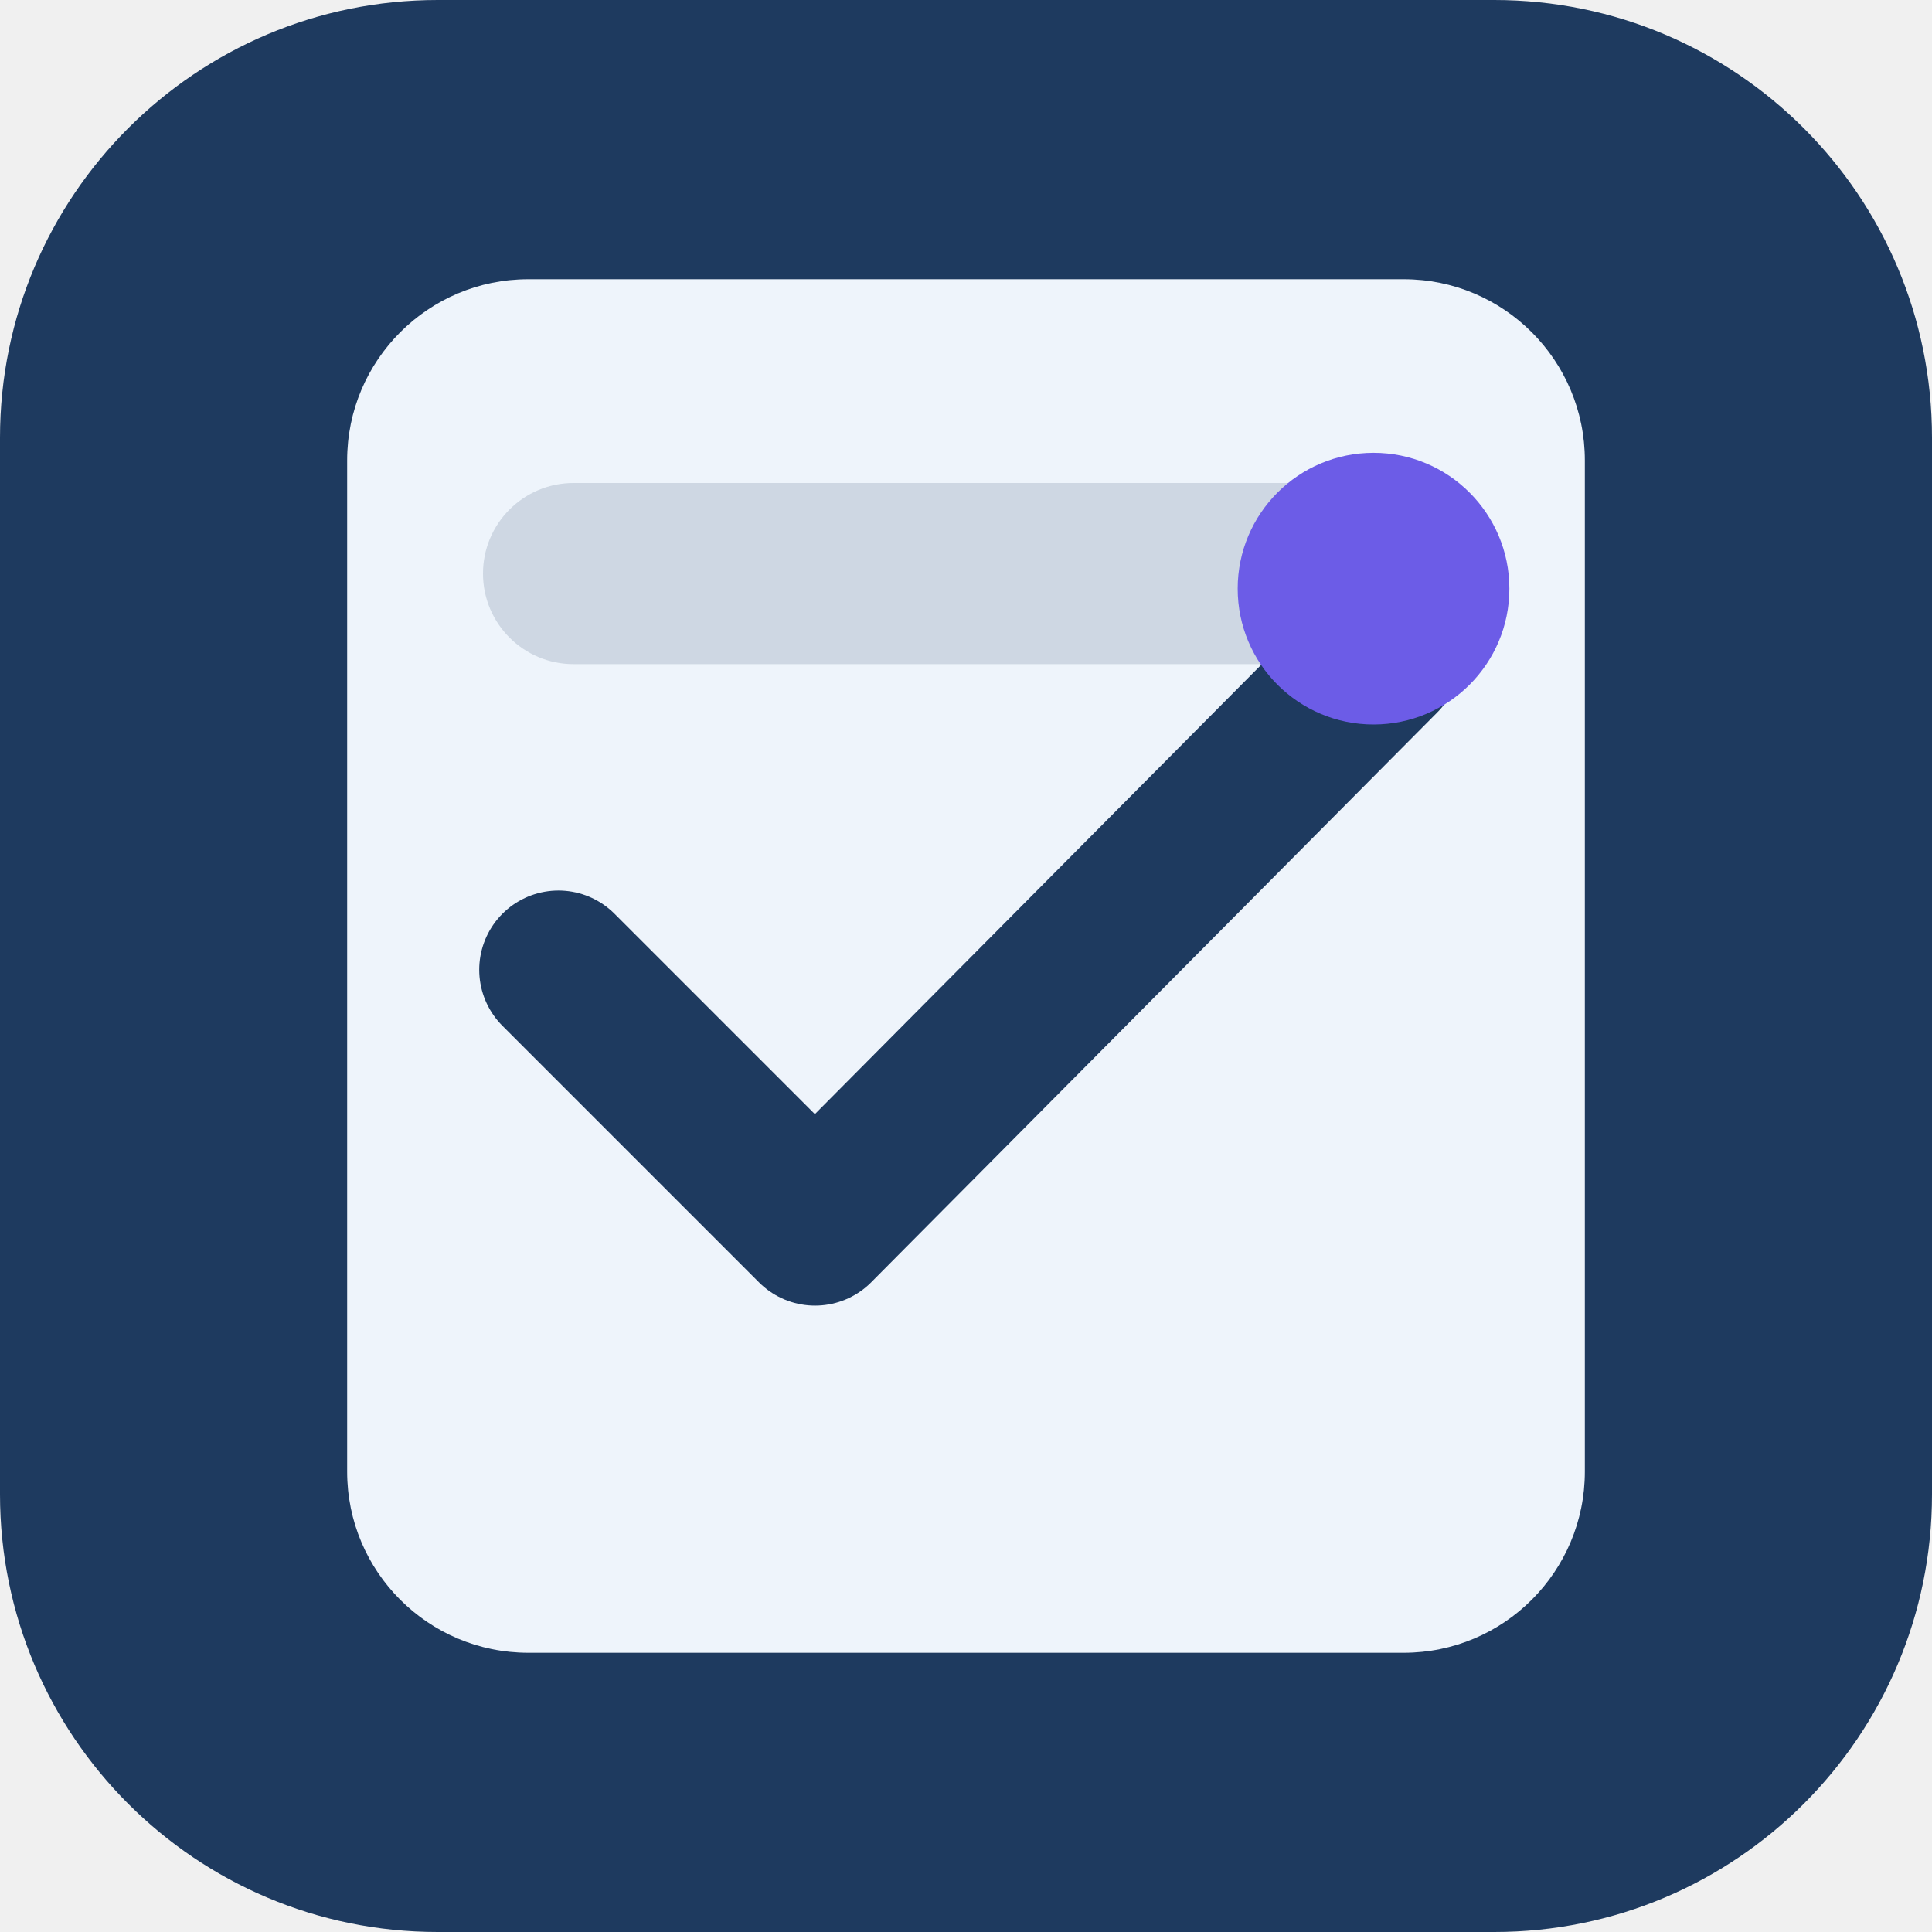
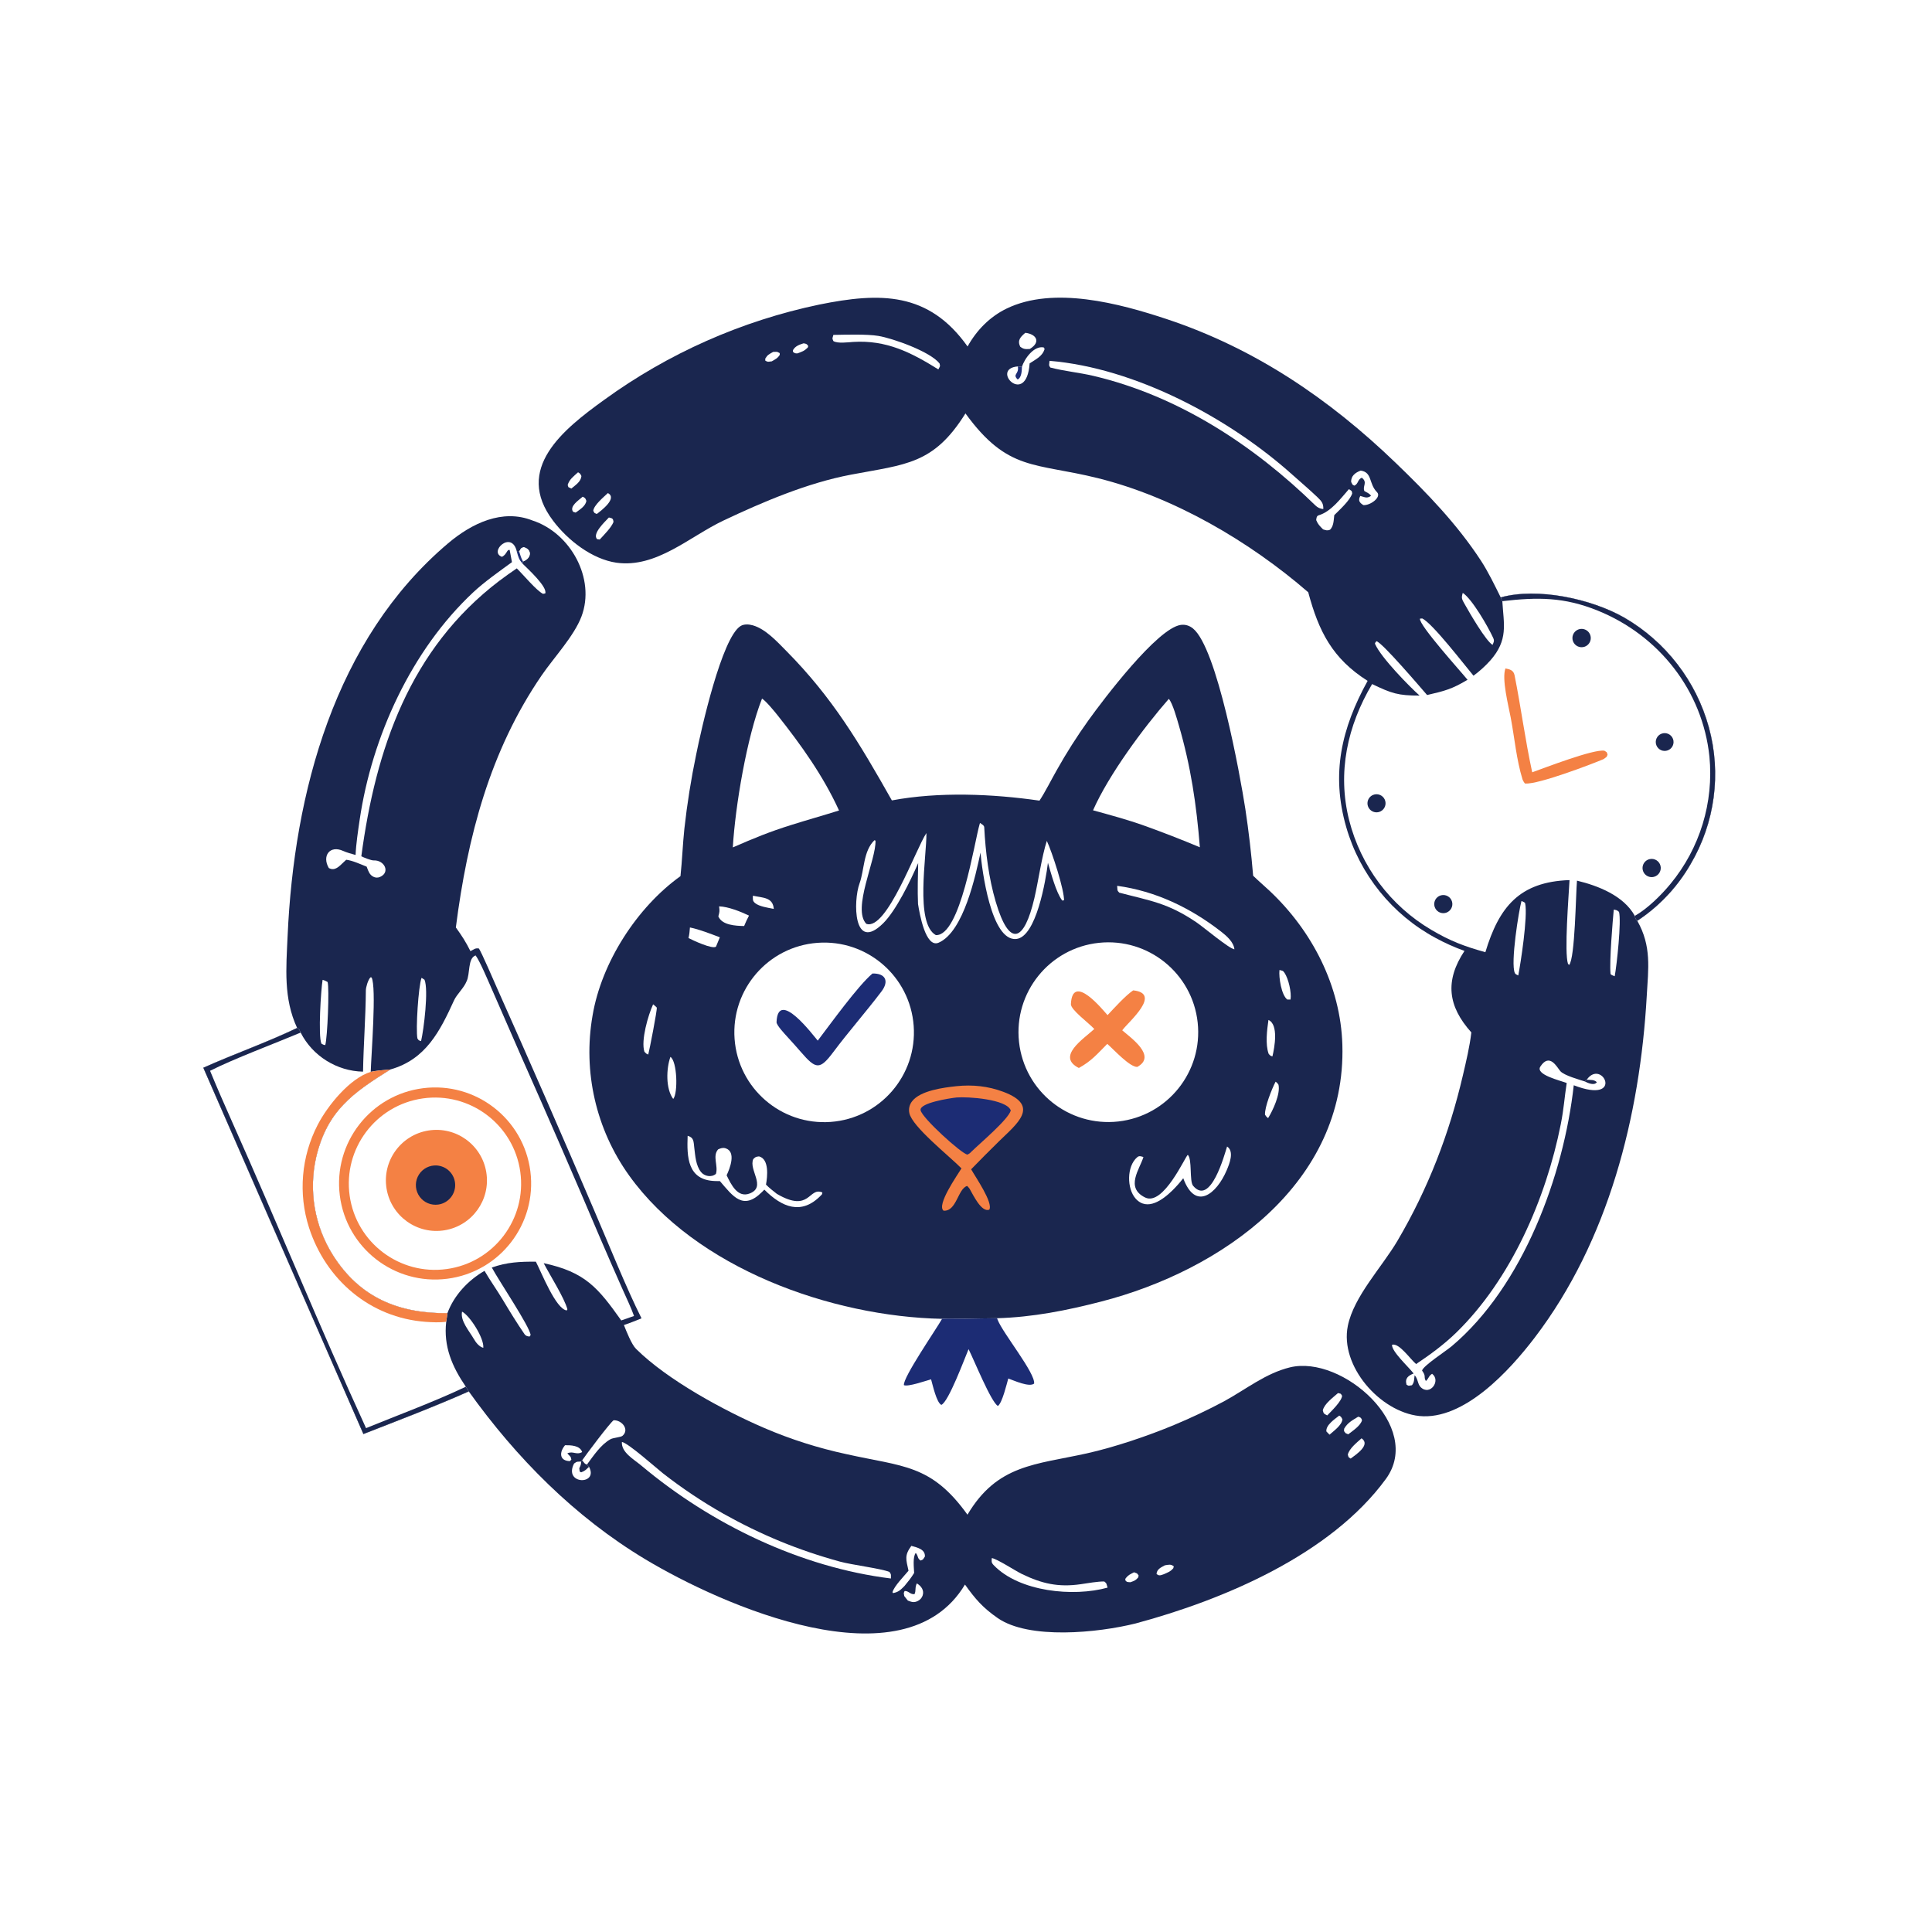
- <svg xmlns="http://www.w3.org/2000/svg" viewBox="0 0 512 512" fill="none">
-   <rect width="512" height="512" rx="116" fill="#1E3A5F" />
-   <rect x="92" y="74" width="328" height="364" rx="48" fill="#EEF4FB" />
-   <rect x="128" y="128" width="256" height="48" rx="24" fill="#1E3A5F" opacity="0.16" />
-   <path d="M148 257L216 325L366 174" stroke="#1E3A5F" stroke-width="42" stroke-linecap="round" stroke-linejoin="round" />
-   <circle cx="364" cy="156" r="36" fill="#6C5CE7" />
+ <svg xmlns="http://www.w3.org/2000/svg" width="1024" height="1024" viewBox="0 0 1024 1024">
+   <path fill="white" d="M0 0L1024 0L1024 1024L0 1024L0 0Z" />
+   <path fill="#1A264F" d="M360.665 464.377C361.55 456.248 361.843 447.62 362.729 439.26C364.196 426.015 366.292 412.848 369.011 399.802C371.598 386.834 382.583 337.877 392.543 331.797C394.386 330.672 396.956 330.861 398.956 331.422C405.767 333.33 411.903 340.107 416.765 345.018C441.399 369.9 455.55 393.911 472.709 424.229C497.654 419.56 525.973 420.753 550.946 424.353C553.797 420.085 557.347 413.038 560.062 408.261C565.192 399.107 570.827 390.244 576.941 381.715C584.826 370.734 613.393 332.929 625.847 331.212C628.239 330.882 630.419 331.586 632.292 333.094C645.046 343.363 657.252 410.576 660.058 428.771C661.834 440.518 663.213 452.322 664.194 464.161C667.1 466.979 670.1 469.529 673.022 472.277C695.52 493.462 710.559 522.685 711.481 553.75C713.66 627.171 647.549 673.388 583.581 689.871C565.276 694.588 547.455 698.134 528.457 698.688C522.757 698.718 517.03 698.893 511.32 698.962C507.885 699.004 502.578 698.734 499.317 699.009C440.609 697.828 368.706 672.254 333.419 622.998C315.866 598.515 308.889 568.004 314.058 538.325C318.749 510.24 337.525 480.965 360.665 464.377Z" />
+   <path fill="white" d="M582.44 499.717C608.539 496.959 631.951 515.835 634.79 541.926C637.629 568.016 618.826 591.486 592.744 594.407C566.547 597.34 542.951 578.436 540.099 552.23C537.247 526.024 556.225 502.487 582.44 499.717Z" />
+   <path fill="#F48144" d="M600.601 524.914C615.849 526.491 598.516 541.301 595.179 545.616L594.815 546.096C599.493 550.152 613.262 559.761 602.784 565.489C598.758 565.592 590.491 556.444 586.886 553.278C581.459 558.729 578.534 562.347 571.819 566.053C559.768 560.016 574.152 550.745 580.005 545.397C577.04 542.146 567.454 535.193 567.598 532.19C568.412 515.157 584.774 535.575 587.019 538.041C590.725 534.123 596.438 527.753 600.601 524.914Z" />
+   <path fill="white" d="M433.279 499.72C459.506 497.77 482.342 517.463 484.269 543.692C486.196 569.921 466.483 592.74 440.252 594.644C414.054 596.545 391.27 576.862 389.345 550.666C387.421 524.469 407.084 501.667 433.279 499.72Z" />
+   <path fill="#1C2C74" d="M462.429 515.981C469.246 515.811 471.46 519.936 467.133 525.585C458.982 536.332 449.771 546.8 441.704 557.571C434.454 567.251 432.46 566.771 424.512 557.603C422.28 555.029 419.66 552.109 417.325 549.551C415.867 547.963 411.525 543.326 411.584 541.771C412.267 523.601 431.221 549.039 433.42 551.554C440.075 542.837 454.659 522.551 462.429 515.981Z" />
+   <path fill="white" d="M619.483 370.42C621.493 372.539 623.916 381.378 624.777 384.329C631.164 406.232 634.141 426.389 635.956 449.076C626.286 445.024 616.513 441.223 606.646 437.679C597.595 434.436 588.585 432.023 579.334 429.482C587.625 410.66 606.091 385.735 619.483 370.42Z" />
+   <path fill="white" d="M403.887 370.264C406.026 371.598 410.509 377.07 412.161 379.151C424.653 394.895 436.343 411.254 444.706 429.58C436.32 432.213 427.828 434.585 419.371 437.255C407.79 440.869 399.546 444.298 388.409 449.142C389.688 427.253 395.863 390.663 403.887 370.264Z" />
+   <path fill="#F48144" d="M506.886 575.702C515.408 574.787 523.729 575.676 531.719 578.659C551.774 586.149 538.723 595.822 529.477 604.918C524.5 609.8 519.584 614.743 514.728 619.746C516.85 623.577 526.596 637.601 524.327 641.161C520.174 642.733 515.79 633.315 513.929 630.111C513.515 629.481 513.137 629.137 512.623 628.579C507.661 629.982 507.058 642.217 500.083 641.685C496.34 638.599 507.24 623.148 509.594 619.267C503.271 612.812 483.409 597.171 481.96 589.907C481.513 587.754 482.027 585.512 483.37 583.77C487.733 578.002 500.155 576.424 506.886 575.702Z" />
+   <path fill="#1C2C74" d="M506.978 581.687C512.847 581.179 533.598 582.544 535.74 588.58C534.43 593.348 519.291 606.064 514.82 610.451C513.93 611.379 513.897 611.346 512.761 611.984C509.573 611.467 488.584 592.431 487.928 588.426C487.291 584.536 503.363 582.088 506.978 581.687Z" />
+   <path fill="white" d="M519.414 436.185C520.23 436.755 521.617 437.417 521.664 438.484C522.348 451.657 524.044 465.354 527.752 477.929C535.058 502.703 542.859 499.097 548.245 476.034C550.35 467.016 552.152 453.989 554.842 445.69C557.568 451.473 564.214 471.795 563.961 477.552L563.946 477.167L563.019 477.316C559.771 473.142 557.015 462.695 555.431 457.286C554.305 466.444 549.254 496.706 538.601 497.683C525.207 498.911 520.434 460.659 519.687 451.899C517.203 463.43 510.867 493.891 497.477 499.653C490.533 502.641 487.368 484.117 486.569 479.116C486.258 471.916 486.506 464.635 486.653 457.426C482.598 466.811 474.927 482.642 468.063 489.402C452.185 505.041 452.176 477.501 455.567 468.251C458.152 461.195 457.509 451.031 463.484 445.329L464.023 445.562C464.497 455.475 451.487 481.758 459.178 489.66C469.998 493.442 485.536 449.587 491.019 441.542C491.221 453.361 484.84 489.416 496.014 495.622C509.05 496.249 516.416 446.212 519.252 436.709L519.414 436.185Z" />
+   <path fill="white" d="M364.464 601.988C367.865 602.977 367.575 605.01 367.987 608.365C368.503 612.562 368.778 617.713 371.547 621.192C373.358 623.467 377.1 624.206 379.453 622.178C380.782 617.935 377.494 612.784 380.601 609.21C381.845 608.603 383.136 608.183 384.493 608.591C390.464 610.387 386.714 619.616 385.126 622.917C387.515 627.864 390.974 635.082 397.388 632.559C406.375 629.024 396.651 620.012 399.266 614.317C400.613 613.09 400.496 613.149 402.304 612.909C407.778 614.344 406.777 623.66 405.987 627.863C407.859 629.769 409.686 631.137 411.77 632.787C429.472 643.142 428.502 628.872 435.861 632.029C435.723 633.041 435.911 632.771 435.11 633.597C424.794 644.234 414.434 639.885 405.115 630.526C404.703 630.952 404.288 631.375 403.868 631.793C393.82 641.784 388.528 634.088 381.575 626.019C380.72 626.013 379.864 625.999 379.009 625.977C364.304 625.497 364.035 613.241 364.464 601.988Z" />
+   <path fill="white" d="M650.378 607.681C654.289 610.256 651.664 616.779 650.143 620.336C644.827 632.768 633.596 642.069 627.15 624.488C625.357 626.79 623.414 628.972 621.335 631.02C616.408 635.805 608.08 642.164 601.924 635.295C597.213 630.038 597.098 618.157 602.745 613.354C603.874 612.395 604.793 612.912 606.039 613.243C604.147 619.585 596.205 629.453 606.95 634.701C616.651 639.439 628.353 612.624 629.557 612.097C631.969 614.286 630.327 626.051 632.349 628.466C641.661 639.589 649.053 611.786 650.378 607.681Z" />
+   <path fill="white" d="M592.117 469.5C612.445 472.265 630.923 481.132 647.147 493.726C650.156 496.062 653.864 499.298 654.263 503.146C651.599 502.94 637.835 491.36 634.188 488.891C618.885 478.529 609.924 477.527 593.207 473.117C591.943 471.816 592.353 471.829 592.117 469.5Z" />
+   <path fill="white" d="M381.128 480.389C385.916 480.504 392.7 483.224 396.986 485.284C395.913 487.273 395.287 488.728 394.402 490.819C389.978 490.714 382.682 490.419 380.74 485.688C381.39 483.38 381.492 482.757 381.128 480.389Z" />
+   <path fill="white" d="M365.679 491.575C370.767 492.616 376.599 494.936 381.533 496.784L379.49 501.751C377.59 503.264 367.075 498.297 364.919 497.195C365.421 494.986 365.496 493.859 365.679 491.575Z" />
+   <path fill="white" d="M346.159 532.318C346.979 532.892 347.373 533.328 348.116 534.025C348.36 535.363 344.247 556.535 343.587 558.924C342.401 558.46 342.457 558.384 341.556 557.446C339.604 551.531 343.556 537.95 346.159 532.318Z" />
+   <path fill="white" d="M355.331 560.169C358.911 562.396 359.45 579.299 356.823 582.48C352.759 577.049 353.128 566.336 355.331 560.169Z" />
+   <path fill="white" d="M676.093 573.313C677.127 574.071 676.825 573.845 677.621 574.916C678.734 579.811 674.688 588.477 672.113 592.636C671.16 591.862 671.18 591.837 670.469 590.821C670.311 586.583 674.109 577.14 676.093 573.313Z" />
+   <path fill="white" d="M672.303 540.599C677.787 543.015 675.538 555.187 674.419 559.897C673.216 559.592 673.288 559.496 672.42 558.565C670.56 553.473 671.555 545.91 672.303 540.599Z" />
+   <path fill="white" d="M678.149 514.119C679.683 514.562 679.932 514.309 680.808 515.607C682.945 518.777 684.591 525.98 684.014 529.771L682.309 529.782C679.174 527.504 677.701 517.961 678.149 514.119Z" />
+   <path fill="white" d="M399.047 474.744C404.465 475.924 409.639 475.522 410.123 481.741C407.233 481.155 402.312 480.463 400.175 478.633C398.717 477.384 399.085 476.571 399.047 474.744Z" />
+   <path fill="#1A264F" d="M157.481 544.838C150.182 529.115 151.68 513.145 152.431 496.244C155.805 420.263 177.256 338.924 237.505 287.959C250.042 277.361 266.274 269.529 282.267 275.887C302.284 282.406 315.826 306.637 308.181 326.787C304.232 337.194 293.549 348.533 287.09 357.963C259.627 398.062 247.772 443.559 241.61 491.573C244.765 495.928 246.932 499.267 249.339 504.128C251.542 503.048 251.738 502.483 253.764 502.692C254.888 503.84 262.347 521.312 263.554 523.97C280.957 562.936 298.048 602.041 314.827 641.281C322.164 658.263 331.961 682.754 340.018 698.744C336.925 699.979 333.849 701.26 330.685 702.296C331.975 705.528 334.707 712.537 337.102 714.913C353.925 731.609 384.133 747.857 405.273 756.949C419.183 762.901 433.633 767.5 448.424 770.683C478.611 777.463 493.507 775.956 512.779 802.815C528.585 776.165 548.77 776.367 576.032 770.321C590.644 767.08 608.586 761.003 622.394 755.223C631.328 751.5 640.081 747.354 648.623 742.802C660.432 736.378 670.723 727.905 683.684 724.736C711.421 717.954 754.744 756.239 734.533 783.889C705.272 823.918 648.741 847.88 601.93 860.458C581.898 865.451 545.401 869.131 528.785 857.595C520.91 852.126 516.944 847.539 511.456 839.846C479.117 893.807 382.221 850.598 341.998 826.44C304.628 803.996 273.664 772.715 248.456 737.48C230.507 745.458 210.961 752.898 192.606 760.068L107.76 565.923C124.196 558.559 140.806 552.788 157.481 544.838Z" />
+   <path fill="white" d="M206.928 566.828C225.724 561.534 233.233 546.464 240.65 530.214C242.146 526.937 245.877 523.677 247.26 520.189C249.277 516.279 247.782 507.888 252.086 506.394C254.391 509.522 258.474 519.279 260.207 523.178L276.488 560.435C290.622 592.232 304.489 624.148 318.088 656.178C321.958 665.168 325.878 674.135 329.848 683.081C331.737 687.362 334.599 693.304 336.048 697.495L329.273 699.858C316.88 682.407 310.14 674.243 288.166 669.502C291.457 675.862 299.163 687.986 300.741 693.965L300.363 694.569C294.53 693.728 286.992 674.418 284.018 668.713C275.581 668.666 268.753 668.965 260.674 671.82C264.103 678.324 280.952 703.332 281.229 707.607L280.696 708.387C279.586 708.292 278.706 708.147 277.946 707.043C274.071 701.418 270.029 694.828 266.533 688.976C263.431 683.784 259.678 678.541 256.803 673.566C248.144 678.565 240.603 686.541 237.143 696.023C211.197 696.202 190.597 687.734 176.36 665.122C166.689 649.7 163.529 631.072 167.574 613.323C173.402 588.777 186.927 579.307 206.928 566.828Z" />
+   <path fill="#F48144" d="M224.217 576.772C252.094 573.241 277.559 592.967 281.108 620.842C284.658 648.717 264.949 674.195 237.077 677.763C209.178 681.335 183.67 661.603 180.117 633.702C176.564 605.801 196.313 580.306 224.217 576.772Z" />
+   <path fill="white" d="M224.1 582.186C249.107 578.624 272.255 596.042 275.758 621.058C279.26 646.073 261.787 669.179 236.763 672.622C211.823 676.054 188.812 658.652 185.321 633.721C181.83 608.789 199.177 585.736 224.1 582.186Z" />
+   <path fill="#F48144" d="M227.081 599.194C241.645 596.863 255.352 606.746 257.742 621.301C260.132 635.855 250.304 649.602 235.76 652.051C221.132 654.514 207.288 644.618 204.884 629.98C202.481 615.342 212.433 601.538 227.081 599.194Z" />
+   <path fill="#1A264F" d="M230.148 617.732C235.747 617.362 240.633 621.492 241.2 627.075C241.766 632.657 237.81 637.685 232.251 638.447C228.477 638.965 224.722 637.381 222.458 634.318C220.195 631.255 219.783 627.201 221.385 623.745C222.987 620.29 226.347 617.984 230.148 617.732Z" />
+   <path fill="white" d="M192.422 567.998C192.654 553.708 193.813 539.307 193.907 525.015C193.919 523.173 195.043 519.424 196.344 518.012L196.945 518.07C199.643 523.166 196.764 559.052 196.495 568.092C199.748 567.43 203.622 567.105 206.928 566.828C186.927 579.307 173.402 588.777 167.574 613.323C163.529 631.072 166.689 649.7 176.36 665.122C190.597 687.734 211.197 696.202 237.143 696.023C236.947 697.509 236.768 699.072 236.506 700.54C234.998 713.531 239.592 724.319 246.894 734.984L248.456 737.48C230.507 745.458 210.961 752.898 192.606 760.068L107.76 565.923C124.196 558.559 140.806 552.788 157.481 544.838C158.828 545.753 158.702 545.762 159.357 547.289C165.605 559.679 178.545 567.731 192.422 567.998Z" />
+   <path fill="#F48144" d="M196.495 568.092C199.748 567.43 203.622 567.105 206.928 566.828C186.927 579.307 173.402 588.777 167.574 613.323C163.529 631.072 166.689 649.7 176.36 665.122C190.597 687.734 211.197 696.202 237.143 696.023C236.947 697.509 236.768 699.072 236.506 700.54C233.415 701.052 228.811 700.835 225.65 700.605C196.093 698.447 172.691 678.239 163.772 650.649C158.011 632.601 159.67 613.001 168.384 596.178C173.613 586.081 185.259 571.617 196.495 568.092Z" />
+   <path fill="#1A264F" d="M157.481 544.838C158.828 545.753 158.702 545.762 159.357 547.289C145.513 553.115 124.08 561.112 111.336 567.542C115.082 576.599 118.979 585.543 122.979 594.49C147.062 648.351 169.395 703.337 194.012 756.943C210.881 750.052 230.762 742.706 246.894 734.984L248.456 737.48C230.507 745.458 210.961 752.898 192.606 760.068L107.76 565.923C124.196 558.559 140.806 552.788 157.481 544.838Z" />
+   <path fill="white" d="M271.345 297.952C270.91 295.805 270.507 293.652 270.138 291.493C268.547 291.151 268.838 293.667 266.075 295.141C258.745 292.566 271.309 280.621 273.95 292.435L275.186 292.345C276.369 290.42 275.786 290.73 277.533 290.037C281.968 291.108 281.957 295.76 277.221 297.59L276.925 298.716C279.586 301.335 290.322 311.13 288.982 314.534L287.799 314.744C284.306 313.003 277.415 304.688 273.91 301.247C270.771 303.373 267.684 305.574 264.651 307.848C217.162 344.003 199.144 396.924 191.508 453.845C192.796 454.516 196.751 456.093 198.047 456.037C203.833 455.789 207 462.437 201.358 464.823C200.219 465.308 198.921 465.248 197.832 464.66C195.876 463.618 195.331 461.924 194.577 459.986L194.335 459.348C191.205 458.097 186.693 456.032 183.501 455.691L182.174 456.931C179.865 459.11 177.494 461.893 174.273 460.065C170.548 453.682 174.775 447.77 181.905 451.024C183.761 451.872 186.472 452.585 188.469 453.155C188.711 447.347 189.786 440.241 190.634 434.485C197.116 390.484 218.046 344.572 250.832 313.92C256.769 308.369 264.657 302.837 271.345 297.952Z" />
+   <path fill="white" d="M275.186 292.345C276.369 290.42 275.786 290.73 277.533 290.037C281.968 291.108 281.957 295.76 277.221 297.59C276.263 296.102 275.738 294.063 275.186 292.345Z" />
+   <path fill="#1C2C74" d="M275.186 292.345C275.738 294.063 276.263 296.102 277.221 297.59L276.925 298.716C274.99 296.409 274.76 295.355 273.95 292.435L275.186 292.345Z" />
+   <path fill="white" d="M329.612 764.266C332.876 764.753 347.708 777.983 351.391 780.901C361.518 788.808 372.214 795.958 383.392 802.293C403.476 813.529 422.962 821.578 445.226 827.696C451.451 829.406 466.788 831.307 471.443 833.152C472.509 834.767 472.164 834.361 472.202 836.64C424.368 830.712 377.015 807.933 339.959 776.827C335.984 773.49 329.239 769.824 329.612 764.266Z" />
+   <path fill="white" d="M525.692 825.798C528.721 826.364 538.005 832.496 541.618 834.249C552.218 839.393 560.968 841.364 572.728 839.671C576.117 839.183 582.079 838.115 585.295 838.232C586.733 839.357 586.35 839.353 587.039 841.471C568.908 846.513 540.194 843.695 526.665 829.553C525.318 828.145 525.558 827.506 525.692 825.798Z" />
+   <path fill="white" d="M308.529 774.035C310.509 771.142 323.101 754.334 325.221 752.769C329.565 752.592 333.793 757.676 329.941 761.008C329.018 761.806 325.052 761.99 323.554 762.825C318.391 765.702 314.58 771.572 311.099 776.241C309.757 775.964 309.67 775.353 308.529 774.035Z" />
+   <path fill="white" d="M170.987 519.338C172.3 519.738 172.419 519.807 173.628 520.472C174.644 523.692 173.552 550.133 172.383 553.946C171.286 553.694 171.317 553.727 170.358 553.151C168.557 548.973 170.095 524.749 170.987 519.338Z" />
+   <path fill="white" d="M483.026 819.341C486.187 820.207 490.466 821.163 490.215 825.011C488.878 826.88 489.705 826.358 487.939 827.127C486.029 825.78 487.003 825.216 485.375 823.069C483.686 825.186 484.39 830.851 484.52 833.691C482.766 836.531 481.463 838.081 479.351 840.659C477.271 842.713 476.233 843.839 473.319 844.373L473.035 843.886C474.015 840.519 479.045 835.569 481.528 832.512C480.251 826.54 479.255 824.471 483.026 819.341Z" />
+   <path fill="white" d="M223.427 518.262L224.997 519.278C227.234 524.584 224.627 545.694 223.179 551.804C221.626 551.246 222.232 551.703 221.252 550.447C220.275 545.722 221.765 522.685 223.427 518.262Z" />
+   <path fill="white" d="M308.007 774.65L308.529 774.035C309.67 775.353 309.757 775.964 311.099 776.241L312.199 777.434C317.47 787.235 298.448 787.001 304.272 775.699C306.097 774.439 305.5 774.827 308.007 774.65Z" />
+   <path fill="#1A264F" d="M308.007 774.65L308.529 774.035C309.67 775.353 309.757 775.964 311.099 776.241L312.199 777.434C310.558 778.956 310.069 779.652 308.022 780.357L307.248 779.971L307.026 778.207C307.738 776.702 307.98 776.372 308.007 774.65Z" />
+   <path fill="white" d="M244.903 695.194C249.033 697.326 256.676 709.303 256.158 714.368C253.93 713.788 252.215 711.539 251.088 709.582C248.727 705.483 243.833 700.001 244.903 695.194Z" />
+   <path fill="white" d="M299.486 765.997C302.465 765.977 307.397 766.044 308.555 769.63C305.367 771.387 303.747 768.844 300.682 770.325C302.111 771.927 302.606 771.913 302.831 773.635L302.041 774.43C296.437 774.29 296.345 769.735 299.486 765.997Z" />
+   <path fill="white" d="M709.183 738.352C711.027 738.869 710.377 738.345 711.338 739.784C711.148 742.695 705.654 747.899 703.471 750.196C701.559 749.205 701.636 749.39 701.112 747.534C701.893 744.085 706.381 740.824 709.183 738.352Z" />
+   <path fill="white" d="M485.913 839.239C488.237 840.537 489.966 842.921 489.005 845.698C488.558 846.952 487.637 847.98 486.441 848.564C484.407 849.574 483.122 849.087 481.188 848.339C480.578 847.65 479.857 846.678 479.269 845.936C479.022 843.991 478.818 844.806 479.451 843.273C481.594 843.105 482.305 845.144 484.687 844.942C485.634 843.143 484.774 841.737 485.913 839.239Z" />
+   <path fill="white" d="M721.649 762.336C726.694 765.774 718.644 770.996 715.876 773.083C714.424 772.068 714.933 772.729 714.367 770.98C715.209 767.646 719.074 764.67 721.649 762.336Z" />
+   <path fill="white" d="M719.903 750.869C721.295 751.261 721.517 751.608 721.9 752.748C721.127 755.671 717.053 758.295 714.594 760.213L713.212 759.617C712.123 758.182 712.342 758.959 712.438 757.237C714.206 754.08 716.873 752.726 719.903 750.869Z" />
+   <path fill="white" d="M709.827 750.291C710.961 751.008 710.865 751.063 711.508 752.276C711.239 755.328 707.044 758.325 704.669 760.412L703.001 758.687C702.666 755.318 707.366 752.216 709.827 750.291Z" />
+   <path fill="white" d="M617.38 829.658C619.292 829.361 620.637 828.86 622.147 830.246L621.839 831.246C620.258 833.045 619.038 833.379 616.871 834.358C615.211 834.92 614.279 835.433 612.977 834.183C613.242 831.616 615.365 830.777 617.38 829.658Z" />
+   <path fill="white" d="M601.065 833.339C603.081 834.173 602.37 833.523 603.509 835.069L603.238 836.134C601.7 837.796 601.369 837.79 599.167 838.616C597.404 838.503 597.315 838.655 596.365 837.474L596.6 836.553C598.121 834.687 598.86 834.497 601.065 833.339Z" />
+   <path fill="#1A264F" d="M512.834 183.641C517.605 175.043 524.62 167.874 533.498 163.562C558.449 151.442 593.404 160.853 618.254 169.087C664.993 184.575 704.503 211.375 739.755 245.335C756.352 261.325 772.22 277.719 784.969 297.222C788.704 302.936 792.34 310.441 795.407 316.635C814.836 311.251 843.34 317.31 860.901 327.346C882.886 340.086 898.985 360.953 905.727 385.452C912.448 409.94 908.965 436.106 896.072 457.983C889.124 470.072 879.443 480.367 867.802 488.043C875.443 501.556 873.642 513.267 872.806 527.981C869.193 591.561 852.572 657.662 813.393 709.012C800.167 726.346 775.99 752.916 752.239 750.513C731.362 748.262 710.044 723.972 714.382 702.713C717.581 687.036 732.472 671.614 740.72 657.587C756.895 630.081 768.129 600.997 775.364 569.943C777.094 562.52 778.967 554.746 779.84 547.2C767.404 533.342 765.682 519.919 776.211 503.996C770.974 502.123 765.89 499.846 761.004 497.187C737.904 484.788 720.787 463.589 713.532 438.396C705.364 410.071 711.028 385.979 724.867 360.881C706.173 349.025 698.961 334.673 693.39 313.91C662.128 286.835 622.209 263.468 581.945 253.445C548.362 245.085 534.18 250.024 511.712 219.123C494.831 246.181 480.207 246.048 451.015 251.582C428.003 255.944 404.475 265.953 383.392 275.925C365.501 284.387 347.931 301.21 326.7 298.243C313.737 296.338 300.96 286.348 293.247 276.13C272.164 248.494 298.622 227.513 320.207 211.95C354.206 187.264 393.044 170.052 434.168 161.443C466.55 154.872 492.213 154.603 512.834 183.641Z" />
+   <path fill="white" d="M795.407 316.635C814.836 311.251 843.34 317.31 860.901 327.346C882.886 340.086 898.985 360.953 905.727 385.452C912.448 409.94 908.965 436.106 896.072 457.983C889.124 470.072 879.443 480.367 867.802 488.043C866.735 486.925 866.839 486.967 866.483 485.438C860.599 474.721 846.997 469.433 835.836 466.763C835.195 473.796 834.837 507.796 831.679 511.446L831.069 510.863C829.051 504.851 831.418 475.023 831.886 466.465C805.294 467.353 794.516 480.732 787.277 504.684C776.092 501.564 768.686 498.79 758.566 492.802C736.909 480.003 721.254 459.092 715.072 434.706C708.697 409.413 714.152 384.692 727.253 362.566C737.597 367.525 741.02 368.697 752.416 368.671C747.235 364.106 731.936 348.529 728.829 341.337C728.601 340.811 729.139 340.376 729.55 339.848C732.604 340.536 753.026 364.513 756.389 368.378C765.77 366.215 769.64 365.212 777.824 360.296C774.176 355.78 752.086 331.391 752.596 327.901L753.797 327.796C759.223 330.295 776.152 352.4 780.983 358.137C784.211 355.771 787.185 353.077 789.859 350.099C799.541 339.133 797.011 331.032 796.262 318.632L795.407 316.635Z" />
+   <path fill="#1A264F" d="M795.407 316.635C814.836 311.251 843.34 317.31 860.901 327.346C882.886 340.086 898.985 360.953 905.727 385.452C912.448 409.94 908.965 436.106 896.072 457.983C889.124 470.072 879.443 480.367 867.802 488.043C866.735 486.925 866.839 486.967 866.483 485.438C873.179 481.663 880.549 474.366 885.383 468.485C900.97 449.619 908.399 425.32 906.027 400.963C902.367 366.011 879.25 336.775 846.853 323.645C828.981 316.402 814.977 316.461 796.262 318.632L795.407 316.635Z" />
+   <path fill="#F48144" d="M797.928 354.286C800.317 354.762 802.217 355.221 802.763 357.954C806.156 374.947 808.413 392.405 812.105 409.333C818.84 406.928 844.804 396.884 850.384 397.9C851.927 398.948 851.432 398.269 852.033 399.922C851.586 401.488 851.541 401.102 849.934 402.345C844.553 404.658 815.65 415.762 808.432 415.304C807.937 415.247 807.061 413.397 806.954 413.051C803.724 402.557 802.765 391.183 800.714 380.351C799.542 374.163 795.839 359.715 797.928 354.286Z" />
+   <path fill="#1A264F" d="M836.307 333.735C837.941 333.011 839.84 333.24 841.253 334.333C842.666 335.426 843.367 337.206 843.077 338.969C842.787 340.732 841.553 342.194 839.864 342.777C837.402 343.626 834.707 342.384 833.753 339.96C832.8 337.536 833.926 334.791 836.307 333.735Z" />
+   <path fill="#1A264F" d="M874.294 455.362C876.855 454.753 879.432 456.307 880.089 458.856C880.745 461.405 879.239 464.011 876.703 464.715C875.02 465.182 873.215 464.703 871.984 463.464C870.754 462.224 870.288 460.417 870.767 458.737C871.246 457.057 872.594 455.766 874.294 455.362Z" />
+   <path fill="#1A264F" d="M762.933 474.843C765.296 473.729 768.116 474.708 769.282 477.046C770.447 479.384 769.53 482.225 767.218 483.441C765.677 484.251 763.818 484.164 762.359 483.214C760.9 482.263 760.07 480.597 760.189 478.86C760.308 477.122 761.358 475.586 762.933 474.843Z" />
+   <path fill="#1A264F" d="M727.725 421.339C730.105 420.34 732.848 421.403 733.932 423.745C735.016 426.087 734.052 428.867 731.75 430.035C730.186 430.828 728.314 430.704 726.868 429.711C725.422 428.718 724.634 427.015 724.813 425.271C724.992 423.526 726.109 422.018 727.725 421.339Z" />
+   <path fill="#1A264F" d="M880.611 388.886C883.048 387.949 885.782 389.171 886.711 391.611C887.639 394.051 886.409 396.781 883.966 397.701C881.534 398.617 878.82 397.394 877.896 394.966C876.972 392.537 878.186 389.819 880.611 388.886Z" />
+   <path fill="white" d="M830.387 574.024C826.865 572.65 813.615 569.601 816.431 565.29C821.333 557.786 825.244 565.695 827.008 567.727C829.017 570.043 837.095 572.239 840.013 573.192L840.976 572.296C849.207 560.609 861.325 585.666 834.124 575.213C828.819 622.943 807.283 681.64 769.435 713.522C766.389 716.088 754.163 723.993 753.724 726.453C756.085 729.635 754.37 729.573 755.743 731.976C757.391 730.488 757.207 729.253 759.047 728.143C763.85 731.738 757.958 740.085 752.972 735.212C751.346 733.623 751.623 730.835 749.773 728.883C749.44 731.275 749.688 732.537 748.36 734.204C746.179 734.48 747.047 734.763 745.493 733.911C744.515 730.47 746.489 729.084 749.264 727.98C746.319 724.222 737.538 716.269 737.807 712.751C741.569 711.613 747.456 720.403 750.57 722.973C758.016 718.01 765.414 712.564 771.833 706.313C800.896 678.008 819.414 635.261 827.238 595.916C828.887 587.625 829.169 581.844 830.387 574.024Z" />
+   <path fill="#1A264F" d="M840.976 572.296C843.358 572.469 844.813 572.165 846.36 573.566C845.079 575.56 841.62 574.056 840.013 573.192L840.976 572.296Z" />
+   <path fill="white" d="M556.272 191.243C601.787 195.019 651.498 221.579 685.035 251.656C689.35 255.525 694.027 259.473 698.204 263.463C700.55 265.704 701.454 266.837 701.391 269.805C699.763 269.686 698.338 269.011 697.233 267.933C664.412 235.932 624.523 209.788 579.466 199.208C571.872 197.424 564.119 196.745 556.682 194.787C555.717 193.51 556.125 193.354 556.272 191.243Z" />
+   <path fill="white" d="M441.704 177.503C448.251 177.385 459.573 177.035 465.554 178.041C473.357 179.353 493.19 186.418 497.993 192.675C498.392 194.439 498.335 193.791 497.345 195.793C482.835 186.728 469.73 180.128 452.177 181.236C449.435 181.41 443.952 182.182 441.701 180.774C440.977 179.026 441.15 179.688 441.704 177.503Z" />
+   <path fill="white" d="M541.647 194.485C542.972 190.04 548.1 183.072 553.208 184.149L553.67 184.936C552.546 188.838 549.093 190.374 545.729 192.593C544.08 216.127 524.403 195.381 539.476 194.212L541.647 194.485Z" />
+   <path fill="#1C2C74" d="M539.476 194.212L541.647 194.485C541.59 196.514 541.448 200.232 539.367 201.13C536.435 198.178 540.254 198.461 539.476 194.212Z" />
+   <path fill="white" d="M806.412 477.575C807.092 477.879 808.243 478.21 808.358 478.746C809.849 485.701 805.923 510.916 804.709 517.019C804.104 516.758 803.193 516.361 802.917 515.778C800.463 510.591 805.086 482.221 806.412 477.575Z" />
+   <path fill="white" d="M714.952 259.263C716.721 260.519 716.288 259.725 716.704 261.47C715.662 265.143 710.057 270.147 707.188 273.043C706.86 275.827 706.896 278.864 704.932 280.779C703.359 281.372 702.876 281.057 701.256 280.581C699.483 278.772 698.572 277.978 697.618 275.676C697.706 274.851 697.763 273.474 698.856 273.148C705.529 271.161 710.463 264.359 714.952 259.263Z" />
+   <path fill="white" d="M855.328 482.111C856.904 482.416 856.904 482.297 858.104 483.312C859.458 488.099 856.945 511.509 855.828 517.433C855.178 517.189 853.671 516.683 853.619 516.149C852.953 509.366 854.781 487.95 855.328 482.111Z" />
+   <path fill="white" d="M721.201 249.428C727.435 250.289 725.399 256.41 729.846 260.872C732.384 263.419 726.377 267.983 722.612 267.714C720.477 266.389 719.745 265.238 720.977 262.86L721.666 263.068C723.79 263.678 724.685 264.146 726.65 262.828C726.024 261.593 724.615 261.134 723.164 260.28C721.972 257.678 725.079 255.744 721.777 253.194C719.436 254.211 720.116 256.346 717.84 257.407C716.444 256.668 717.086 257.115 716.156 255.493C715.959 252.222 718.426 250.442 721.201 249.428Z" />
+   <path fill="white" d="M775.295 314.233C780.292 317.543 788.629 332.039 791.404 338.063C792.186 339.761 791.681 340.349 791.092 341.802C787.551 339.742 778.97 324.952 776.572 320.669C774.816 317.535 774.408 317.183 775.295 314.233Z" />
+   <path fill="white" d="M543.442 176.393C549.161 177.046 551.946 181.209 545.816 184.962C543.469 185.103 542.536 185.137 540.702 183.728C539.144 180.312 540.861 178.589 543.442 176.393Z" />
+   <path fill="white" d="M322.73 274.284C324.606 274.682 324.984 274.867 325.178 276.638C323.972 279.699 320.17 283.422 317.869 285.963L316.482 285.769C313.741 282.944 320.525 276.62 322.73 274.284Z" />
+   <path fill="white" d="M322.177 261.347C327.402 264.019 318.763 270.567 316.314 272.413C314.714 271.682 315.309 272.231 314.438 270.739C314.778 267.732 319.812 263.592 322.177 261.347Z" />
+   <path fill="white" d="M308.837 263.266C310.373 263.955 310.337 264.345 310.805 265.508C310.275 268.333 307.396 270.009 305.111 271.687L303.734 271.255C301.72 268.329 306.609 265.238 308.837 263.266Z" />
+   <path fill="white" d="M306.379 250.321C307.605 251.076 307.511 251.031 308.165 252.328C307.866 255.339 305.192 256.953 302.828 258.95L301.253 258.187L300.881 257.061C301.725 254.091 304.068 252.428 306.379 250.321Z" />
+   <path fill="white" d="M409.776 186.522C412.014 186.499 411.512 186.199 413.251 187.149L413.291 188.085C412.06 189.984 411.072 190.32 409.052 191.519C406.901 191.72 407.287 192.006 405.641 191.185L405.592 190.103C406.874 187.973 407.526 187.828 409.776 186.522Z" />
+   <path fill="white" d="M425.853 181.979C427.214 182.099 427.753 182.334 428.386 183.433L428.118 184.237C426.15 186.141 425.209 186.317 422.684 187.306C421.315 187.293 421.412 187.309 420.296 186.509L420.252 185.653C421.493 183.408 423.557 182.743 425.853 181.979Z" />
+   <path fill="#1C2C74" d="M499.317 699.009C502.578 698.734 507.885 699.004 511.32 698.962C517.03 698.893 522.757 698.718 528.457 698.688C528.55 698.939 528.639 699.191 528.736 699.441C531.552 706.702 548.797 727.72 548.108 733.334C545.527 735.395 537.575 731.768 534.413 730.639C533.534 733.655 531.231 743.51 528.925 745.174C525.405 743.446 516.156 720.558 513.355 715.08C511.291 719.938 502.742 743.108 498.922 744.616C496.382 743.385 494.369 734.15 493.488 731.074C490.483 731.9 481.34 735.115 479.098 734.168C478.396 730.326 496.182 704.563 499.317 699.009Z" />
</svg>
